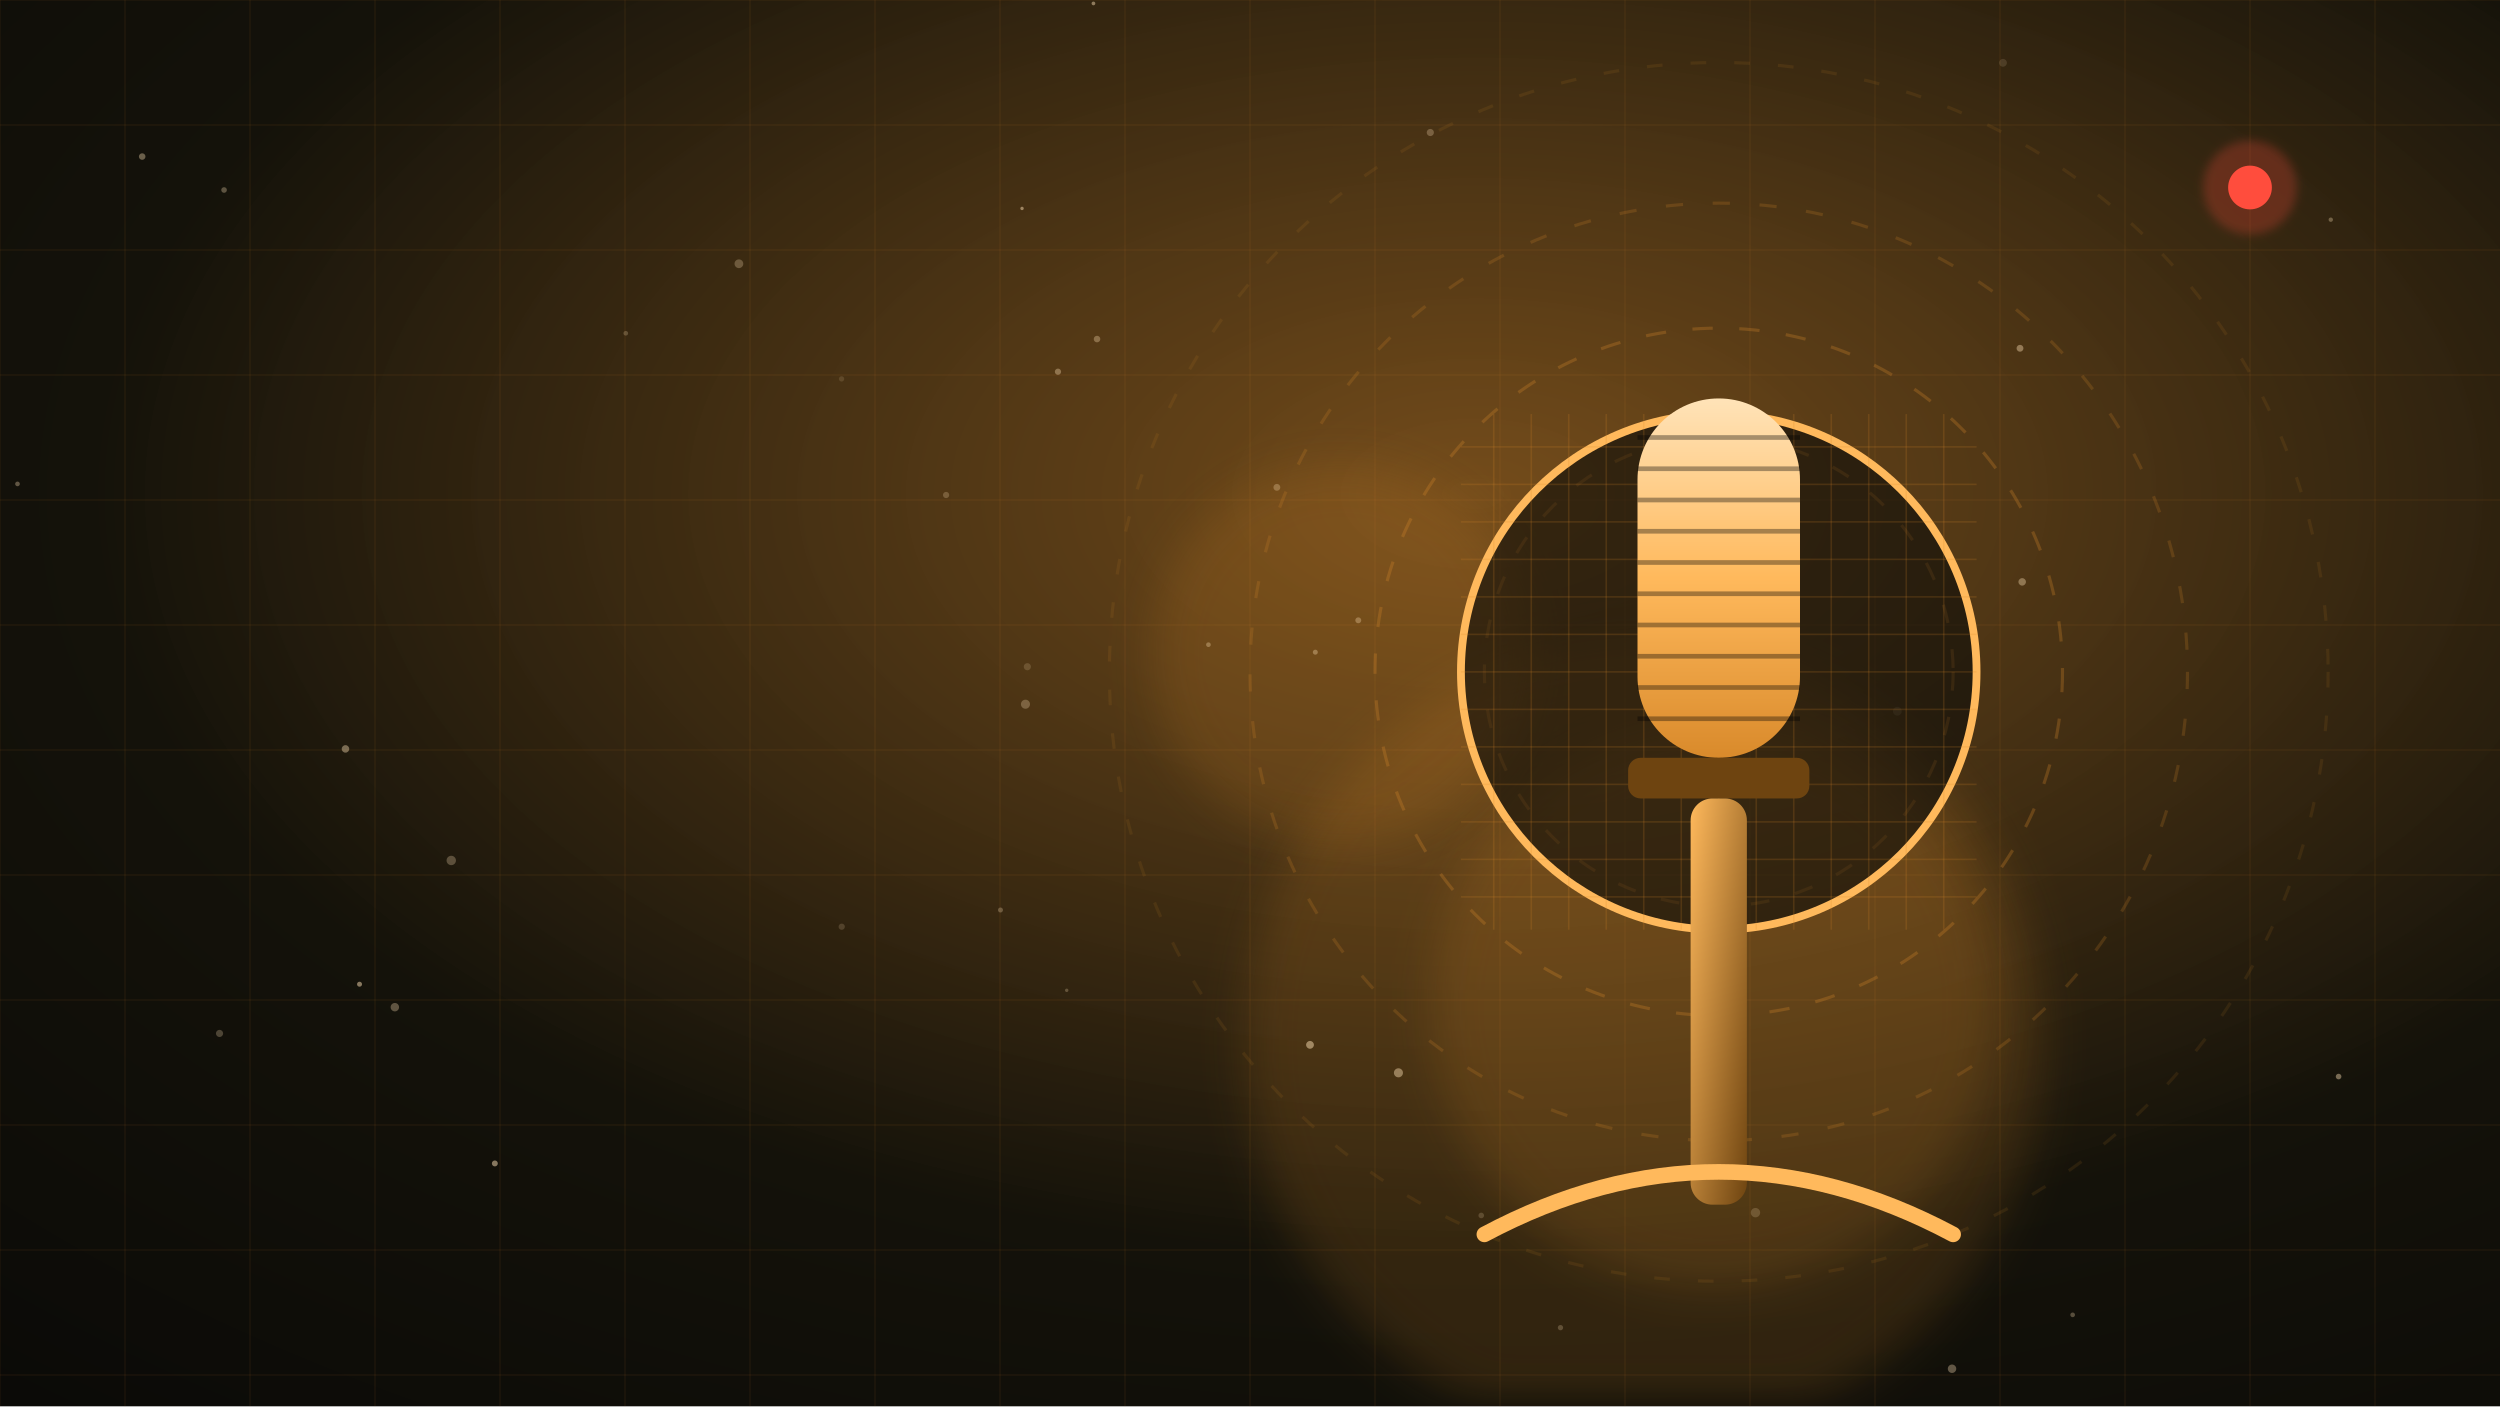
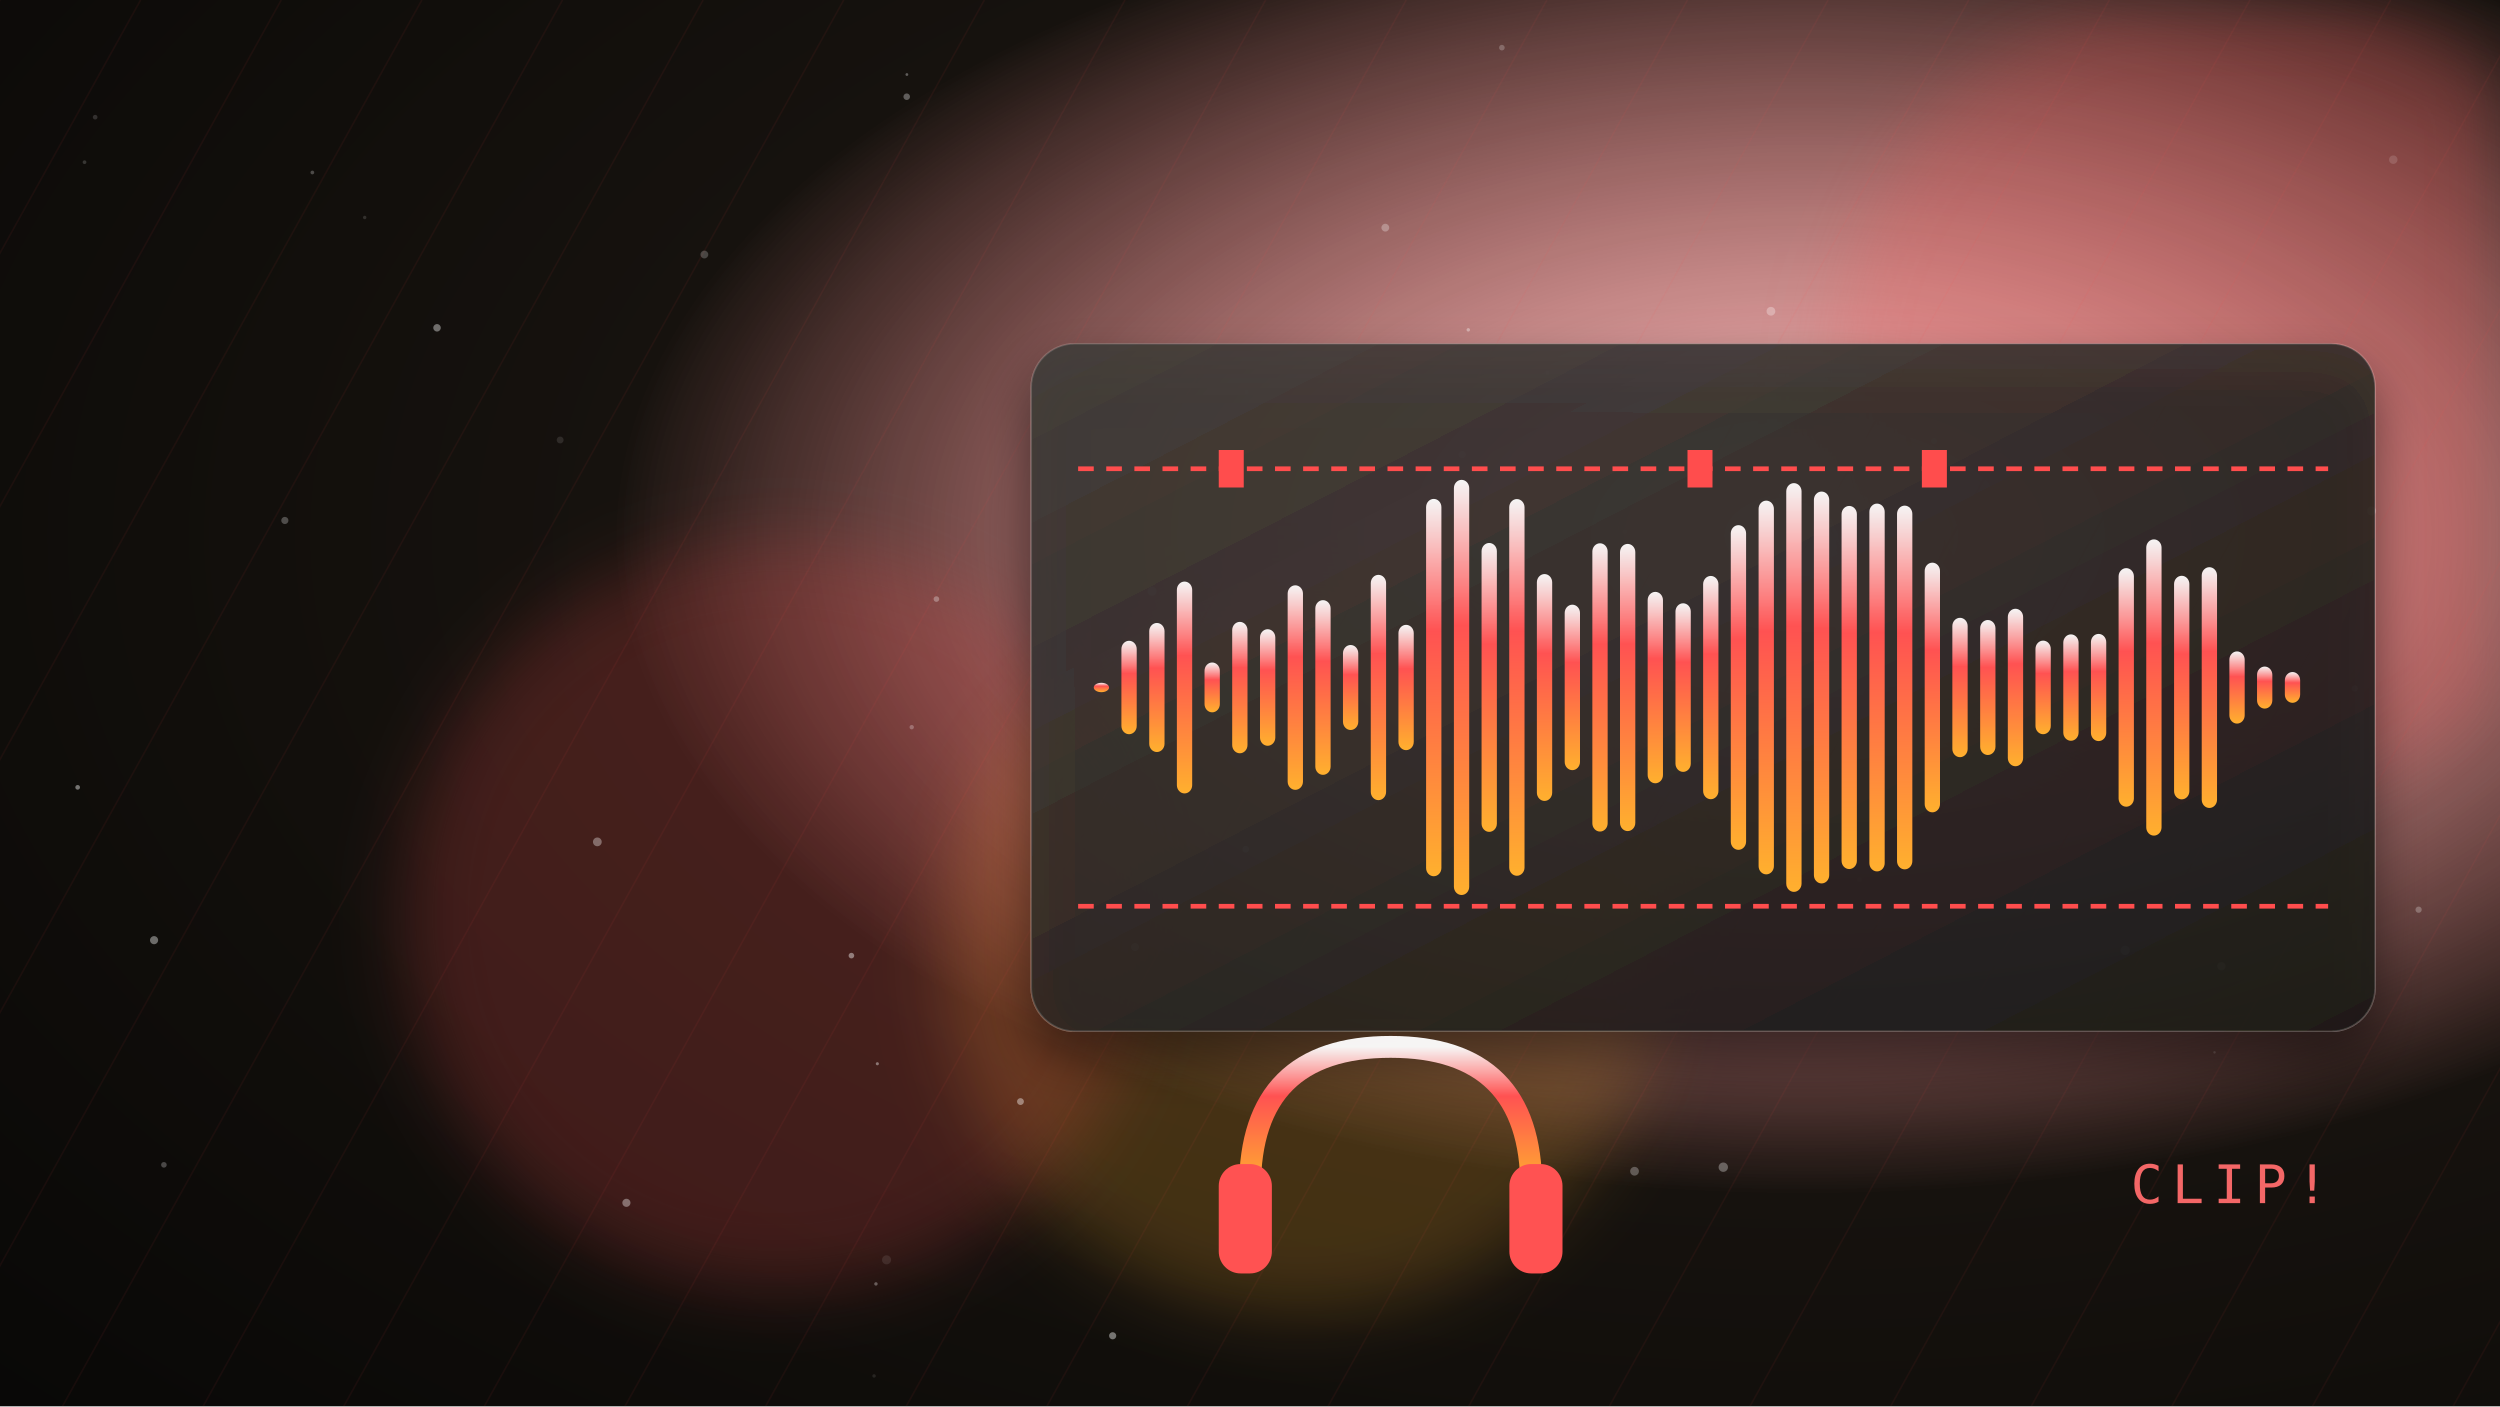
<svg xmlns="http://www.w3.org/2000/svg" viewBox="0 0 1600 900" preserveAspectRatio="xMidYMid slice">
  <defs>
-     <radialGradient id="bggra2147" cx="0.59" cy="0.35" r="1">
-       <stop offset="0" stop-color="#6e4410" stop-opacity=".95" />
-       <stop offset=".55" stop-color="#14120a" />
-       <stop offset="1" stop-color="#070706" />
+     <radialGradient id="bgs1147" cx=".72" cy=".38" r="1.05">
+       <stop offset="0" stop-color="#FF5252" stop-opacity=".30" />
+       <stop offset=".45" stop-color="#16120e" />
+       <stop offset="1" stop-color="#060605" />
    </radialGradient>
-     <linearGradient id="ggra2147" x1="0" y1="0" x2="0" y2="1">
-       <stop offset="0" stop-color="#ffe3b8" />
-       <stop offset=".5" stop-color="#FFB95C" />
-       <stop offset="1" stop-color="#D98A2B" />
+     <linearGradient id="As1147" x1="0" y1="0" x2="1" y2="1">
+       <stop offset="0" stop-color="#FF5252" />
+       <stop offset="1" stop-color="#FFB02E" />
    </linearGradient>
-     <linearGradient id="hgra2147" x1="0" y1="0" x2="1" y2="1">
-       <stop offset="0" stop-color="#FFB95C" />
-       <stop offset="1" stop-color="#6e4410" />
+     <linearGradient id="Vs1147" x1="0" y1="0" x2="0" y2="1">
+       <stop offset="0" stop-color="#fff" stop-opacity=".95" />
+       <stop offset=".35" stop-color="#FF5252" />
+       <stop offset="1" stop-color="#FFB02E" />
    </linearGradient>
-     <filter id="glgra2147" x="-30%" y="-30%" width="160%" height="160%">
-       <feGaussianBlur stdDeviation="14" />
+     <linearGradient id="Gs1147" x1="0" y1="0" x2="1" y2="1">
+       <stop offset="0" stop-color="#fff" stop-opacity=".16" />
+       <stop offset="1" stop-color="#fff" stop-opacity=".03" />
+     </linearGradient>
+     <linearGradient id="Ms1147" x1="0" y1="0" x2="1" y2="0">
+       <stop offset="0" stop-color="#d9dde2" />
+       <stop offset=".5" stop-color="#8d949c" />
+       <stop offset="1" stop-color="#4d535a" />
+     </linearGradient>
+     <filter id="Bs1147" x="-50%" y="-50%" width="200%" height="200%">
+       <feGaussianBlur stdDeviation="22" />
    </filter>
-     <filter id="smgra2147" x="-30%" y="-30%" width="160%" height="160%">
-       <feGaussianBlur stdDeviation="3" />
+     <filter id="bs1147" x="-50%" y="-50%" width="200%" height="200%">
+       <feGaussianBlur stdDeviation="6" />
+     </filter>
+     <filter id="Ss1147" x="-20%" y="-20%" width="140%" height="150%">
+       <feDropShadow dx="0" dy="16" stdDeviation="16" flood-color="#000" flood-opacity=".55" />
    </filter>
  </defs>
-   <rect width="1600" height="900" fill="url(#bggra2147)" />
-   <g stroke="#D98A2B" stroke-opacity=".07" stroke-width="1">
-     <path d="M0 0V900" />
-     <path d="M80 0V900" />
-     <path d="M160 0V900" />
-     <path d="M240 0V900" />
-     <path d="M320 0V900" />
-     <path d="M400 0V900" />
-     <path d="M480 0V900" />
-     <path d="M560 0V900" />
-     <path d="M640 0V900" />
-     <path d="M720 0V900" />
-     <path d="M800 0V900" />
-     <path d="M880 0V900" />
-     <path d="M960 0V900" />
-     <path d="M1040 0V900" />
-     <path d="M1120 0V900" />
-     <path d="M1200 0V900" />
-     <path d="M1280 0V900" />
-     <path d="M1360 0V900" />
-     <path d="M1440 0V900" />
-     <path d="M1520 0V900" />
-     <path d="M0 0H1600" />
-     <path d="M0 80H1600" />
-     <path d="M0 160H1600" />
-     <path d="M0 240H1600" />
-     <path d="M0 320H1600" />
-     <path d="M0 400H1600" />
-     <path d="M0 480H1600" />
-     <path d="M0 560H1600" />
-     <path d="M0 640H1600" />
-     <path d="M0 720H1600" />
-     <path d="M0 800H1600" />
-     <path d="M0 880H1600" />
+   <rect width="1600" height="900" fill="url(#bgs1147)" />
+   <circle cx="1430.4" cy="248.4" r="260" fill="#FF5252" opacity=".20" filter="url(#Bs1147)" />
+   <circle cx="832.8" cy="610.1" r="230" fill="#FFB02E" opacity=".20" filter="url(#Bs1147)" />
+   <circle cx="498.0" cy="586.0" r="240" fill="#FF5252" opacity=".20" filter="url(#Bs1147)" />
+   <g stroke="#FF5252" stroke-opacity=".06">
+     <path d="M-900 0L-1400 900" />
+     <path d="M-810 0L-1310 900" />
+     <path d="M-720 0L-1220 900" />
+     <path d="M-630 0L-1130 900" />
+     <path d="M-540 0L-1040 900" />
+     <path d="M-450 0L-950 900" />
+     <path d="M-360 0L-860 900" />
+     <path d="M-270 0L-770 900" />
+     <path d="M-180 0L-680 900" />
+     <path d="M-90 0L-590 900" />
+     <path d="M0 0L-500 900" />
+     <path d="M90 0L-410 900" />
+     <path d="M180 0L-320 900" />
+     <path d="M270 0L-230 900" />
+     <path d="M360 0L-140 900" />
+     <path d="M450 0L-50 900" />
+     <path d="M540 0L40 900" />
+     <path d="M630 0L130 900" />
+     <path d="M720 0L220 900" />
+     <path d="M810 0L310 900" />
+     <path d="M900 0L400 900" />
+     <path d="M990 0L490 900" />
+     <path d="M1080 0L580 900" />
+     <path d="M1170 0L670 900" />
+     <path d="M1260 0L760 900" />
+     <path d="M1350 0L850 900" />
+     <path d="M1440 0L940 900" />
+     <path d="M1530 0L1030 900" />
+     <path d="M1620 0L1120 900" />
+     <path d="M1710 0L1210 900" />
+     <path d="M1800 0L1300 900" />
+     <path d="M1890 0L1390 900" />
+     <path d="M1980 0L1480 900" />
+     <path d="M2070 0L1570 900" />
+     <path d="M2160 0L1660 900" />
+     <path d="M2250 0L1750 900" />
+     <path d="M2340 0L1840 900" />
+     <path d="M2430 0L1930 900" />
+     <path d="M2520 0L2020 900" />
+     <path d="M2610 0L2110 900" />
  </g>
-   <circle cx="1096.4" cy="644.3" r="180.2" fill="#D98A2B" opacity=".16" filter="url(#glgra2147)" />
-   <circle cx="1051.9" cy="666.7" r="255.2" fill="#D98A2B" opacity=".16" filter="url(#glgra2147)" />
-   <circle cx="858.2" cy="418.5" r="121.8" fill="#D98A2B" opacity=".16" filter="url(#glgra2147)" />
-   <circle cx="895.0" cy="686.6" r="2.9" fill="#ffe3b8" opacity="0.43" />
-   <circle cx="1281.9" cy="40.2" r="2.5" fill="#ffe3b8" opacity="0.13" />
-   <circle cx="288.8" cy="550.7" r="3.0" fill="#ffe3b8" opacity="0.27" />
-   <circle cx="915.4" cy="84.8" r="2.3" fill="#ffe3b8" opacity="0.27" />
-   <circle cx="817.2" cy="311.9" r="2.2" fill="#ffe3b8" opacity="0.28" />
-   <circle cx="656.3" cy="450.7" r="2.9" fill="#ffe3b8" opacity="0.27" />
-   <circle cx="230.1" cy="629.9" r="1.6" fill="#ffe3b8" opacity="0.49" />
-   <circle cx="140.5" cy="661.4" r="2.3" fill="#ffe3b8" opacity="0.25" />
-   <circle cx="654.1" cy="133.4" r="1.1" fill="#ffe3b8" opacity="0.47" />
-   <circle cx="1214.3" cy="455.2" r="2.8" fill="#ffe3b8" opacity="0.14" />
-   <circle cx="699.8" cy="2.2" r="1.2" fill="#ffe3b8" opacity="0.45" />
-   <circle cx="1294.2" cy="372.4" r="2.4" fill="#ffe3b8" opacity="0.37" />
-   <circle cx="869.3" cy="397.0" r="1.9" fill="#ffe3b8" opacity="0.31" />
-   <circle cx="11.2" cy="309.7" r="1.5" fill="#ffe3b8" opacity="0.33" />
-   <circle cx="538.6" cy="242.5" r="1.7" fill="#ffe3b8" opacity="0.13" />
-   <circle cx="841.8" cy="417.4" r="1.6" fill="#ffe3b8" opacity="0.33" />
-   <circle cx="948.0" cy="777.9" r="1.8" fill="#ffe3b8" opacity="0.19" />
-   <circle cx="472.9" cy="168.8" r="2.8" fill="#ffe3b8" opacity="0.26" />
-   <circle cx="1491.7" cy="140.6" r="1.4" fill="#ffe3b8" opacity="0.32" />
-   <circle cx="1249.3" cy="876.0" r="2.7" fill="#ffe3b8" opacity="0.34" />
-   <circle cx="1326.5" cy="841.5" r="1.5" fill="#ffe3b8" opacity="0.29" />
-   <circle cx="1123.5" cy="776.1" r="3.0" fill="#ffe3b8" opacity="0.19" />
-   <circle cx="682.7" cy="633.8" r="1.1" fill="#ffe3b8" opacity="0.25" />
-   <circle cx="1292.8" cy="222.9" r="2.2" fill="#ffe3b8" opacity="0.40" />
-   <circle cx="605.5" cy="316.8" r="2.0" fill="#ffe3b8" opacity="0.23" />
-   <circle cx="838.4" cy="668.7" r="2.5" fill="#ffe3b8" opacity="0.48" />
-   <circle cx="91.0" cy="100.2" r="2.1" fill="#ffe3b8" opacity="0.37" />
-   <circle cx="538.7" cy="593.1" r="2.0" fill="#ffe3b8" opacity="0.17" />
-   <circle cx="252.7" cy="644.6" r="2.7" fill="#ffe3b8" opacity="0.32" />
-   <circle cx="400.5" cy="213.3" r="1.5" fill="#ffe3b8" opacity="0.23" />
-   <circle cx="640.3" cy="582.4" r="1.6" fill="#ffe3b8" opacity="0.27" />
-   <circle cx="998.7" cy="849.7" r="1.7" fill="#ffe3b8" opacity="0.23" />
-   <circle cx="657.5" cy="426.7" r="2.3" fill="#ffe3b8" opacity="0.17" />
-   <circle cx="221.1" cy="479.3" r="2.4" fill="#ffe3b8" opacity="0.40" />
-   <circle cx="316.7" cy="744.6" r="1.9" fill="#ffe3b8" opacity="0.49" />
-   <circle cx="143.4" cy="121.6" r="1.8" fill="#ffe3b8" opacity="0.31" />
-   <circle cx="1496.7" cy="689.0" r="1.8" fill="#ffe3b8" opacity="0.42" />
-   <circle cx="677.1" cy="237.9" r="2.0" fill="#ffe3b8" opacity="0.35" />
-   <circle cx="702.1" cy="217.0" r="2.1" fill="#ffe3b8" opacity="0.32" />
-   <circle cx="773.4" cy="412.6" r="1.5" fill="#ffe3b8" opacity="0.32" />
-   <circle cx="1100" cy="430" r="150" fill="none" stroke="#D98A2B" stroke-opacity="0.35" stroke-width="2" stroke-dasharray="12 17" />
-   <circle cx="1100" cy="430" r="220" fill="none" stroke="#D98A2B" stroke-opacity="0.28" stroke-width="2" stroke-dasharray="13 17" />
-   <circle cx="1100" cy="430" r="300" fill="none" stroke="#D98A2B" stroke-opacity="0.20" stroke-width="2" stroke-dasharray="11 19" />
-   <circle cx="1100" cy="430" r="390" fill="none" stroke="#D98A2B" stroke-opacity="0.11" stroke-width="2" stroke-dasharray="10 18" />
-   <circle cx="1100" cy="430" r="165" fill="#0d0c09" fill-opacity=".6" stroke="#FFB95C" stroke-width="5" />
-   <path d="M935 286H1265" stroke="#D98A2B" stroke-opacity=".18" />
-   <path d="M956 265V595" stroke="#D98A2B" stroke-opacity=".18" />
-   <path d="M935 310H1265" stroke="#D98A2B" stroke-opacity=".18" />
-   <path d="M980 265V595" stroke="#D98A2B" stroke-opacity=".18" />
-   <path d="M935 334H1265" stroke="#D98A2B" stroke-opacity=".18" />
-   <path d="M1004 265V595" stroke="#D98A2B" stroke-opacity=".18" />
-   <path d="M935 358H1265" stroke="#D98A2B" stroke-opacity=".18" />
-   <path d="M1028 265V595" stroke="#D98A2B" stroke-opacity=".18" />
-   <path d="M935 382H1265" stroke="#D98A2B" stroke-opacity=".18" />
-   <path d="M1052 265V595" stroke="#D98A2B" stroke-opacity=".18" />
-   <path d="M935 406H1265" stroke="#D98A2B" stroke-opacity=".18" />
-   <path d="M1076 265V595" stroke="#D98A2B" stroke-opacity=".18" />
-   <path d="M935 430H1265" stroke="#D98A2B" stroke-opacity=".18" />
-   <path d="M1100 265V595" stroke="#D98A2B" stroke-opacity=".18" />
-   <path d="M935 454H1265" stroke="#D98A2B" stroke-opacity=".18" />
-   <path d="M1124 265V595" stroke="#D98A2B" stroke-opacity=".18" />
-   <path d="M935 478H1265" stroke="#D98A2B" stroke-opacity=".18" />
-   <path d="M1148 265V595" stroke="#D98A2B" stroke-opacity=".18" />
-   <path d="M935 502H1265" stroke="#D98A2B" stroke-opacity=".18" />
-   <path d="M1172 265V595" stroke="#D98A2B" stroke-opacity=".18" />
-   <path d="M935 526H1265" stroke="#D98A2B" stroke-opacity=".18" />
-   <path d="M1196 265V595" stroke="#D98A2B" stroke-opacity=".18" />
-   <path d="M935 550H1265" stroke="#D98A2B" stroke-opacity=".18" />
-   <path d="M1220 265V595" stroke="#D98A2B" stroke-opacity=".18" />
-   <path d="M935 574H1265" stroke="#D98A2B" stroke-opacity=".18" />
-   <path d="M1244 265V595" stroke="#D98A2B" stroke-opacity=".18" />
-   <rect x="1048" y="255" width="104" height="230" rx="52" fill="url(#ggra2147)" />
-   <path d="M1048 280H1152" stroke="#000" stroke-opacity=".35" stroke-width="3" />
-   <path d="M1048 300H1152" stroke="#000" stroke-opacity=".35" stroke-width="3" />
-   <path d="M1048 320H1152" stroke="#000" stroke-opacity=".35" stroke-width="3" />
-   <path d="M1048 340H1152" stroke="#000" stroke-opacity=".35" stroke-width="3" />
-   <path d="M1048 360H1152" stroke="#000" stroke-opacity=".35" stroke-width="3" />
-   <path d="M1048 380H1152" stroke="#000" stroke-opacity=".35" stroke-width="3" />
-   <path d="M1048 400H1152" stroke="#000" stroke-opacity=".35" stroke-width="3" />
-   <path d="M1048 420H1152" stroke="#000" stroke-opacity=".35" stroke-width="3" />
-   <path d="M1048 440H1152" stroke="#000" stroke-opacity=".35" stroke-width="3" />
-   <path d="M1048 460H1152" stroke="#000" stroke-opacity=".35" stroke-width="3" />
-   <rect x="1042" y="485" width="116" height="26" rx="8" fill="#6e4410" />
-   <rect x="1082" y="511" width="36" height="260" rx="14" fill="url(#hgra2147)" />
-   <path d="M950 790Q1100 710 1250 790" fill="none" stroke="#FFB95C" stroke-width="10" stroke-linecap="round" />
-   <circle cx="1440" cy="120" r="14" fill="#ff4d3d" />
-   <circle cx="1440" cy="120" r="30" fill="#ff4d3d" opacity=".25" filter="url(#smgra2147)" />
+   <circle cx="961.2" cy="30.5" r="1.8" fill="#fff" opacity="0.23" />
+   <circle cx="1133.4" cy="199.2" r="2.8" fill="#fff" opacity="0.29" />
+   <circle cx="54.1" cy="103.8" r="1.2" fill="#fff" opacity="0.17" />
+   <circle cx="1102.9" cy="747.0" r="3.0" fill="#fff" opacity="0.31" />
+   <circle cx="935.8" cy="290.9" r="2.3" fill="#fff" opacity="0.41" />
+   <circle cx="990.4" cy="238.6" r="1.4" fill="#fff" opacity="0.16" />
+   <circle cx="60.9" cy="75.0" r="1.5" fill="#fff" opacity="0.15" />
+   <circle cx="382.3" cy="538.8" r="2.8" fill="#fff" opacity="0.34" />
+   <circle cx="939.7" cy="211.1" r="1.1" fill="#fff" opacity="0.38" />
+   <circle cx="1039.9" cy="340.3" r="1.4" fill="#fff" opacity="0.28" />
+   <circle cx="653.1" cy="705.0" r="2.2" fill="#fff" opacity="0.40" />
+   <circle cx="599.3" cy="383.4" r="1.8" fill="#fff" opacity="0.30" />
+   <circle cx="49.7" cy="503.9" r="1.5" fill="#fff" opacity="0.42" />
+   <circle cx="726.4" cy="606.1" r="2.5" fill="#fff" opacity="0.28" />
+   <circle cx="104.9" cy="745.5" r="1.8" fill="#fff" opacity="0.25" />
+   <circle cx="1531.7" cy="102.2" r="2.7" fill="#fff" opacity="0.14" />
+   <circle cx="886.6" cy="145.7" r="2.5" fill="#fff" opacity="0.28" />
+   <circle cx="561.5" cy="680.8" r="1.0" fill="#fff" opacity="0.39" />
+   <circle cx="712.1" cy="854.9" r="2.3" fill="#fff" opacity="0.42" />
+   <circle cx="567.4" cy="806.3" r="2.9" fill="#fff" opacity="0.09" />
+   <circle cx="559.4" cy="880.6" r="1.1" fill="#fff" opacity="0.10" />
+   <circle cx="358.5" cy="281.6" r="2.2" fill="#fff" opacity="0.11" />
+   <circle cx="1046.1" cy="749.6" r="2.8" fill="#fff" opacity="0.28" />
+   <circle cx="560.6" cy="821.7" r="1.1" fill="#fff" opacity="0.31" />
+   <circle cx="737.3" cy="378.4" r="2.9" fill="#fff" opacity="0.30" />
+   <circle cx="182.3" cy="333.1" r="2.3" fill="#fff" opacity="0.26" />
+   <circle cx="797.3" cy="543.5" r="2.2" fill="#fff" opacity="0.35" />
+   <circle cx="279.7" cy="209.8" r="2.4" fill="#fff" opacity="0.39" />
+   <circle cx="1237.8" cy="282.2" r="1.8" fill="#fff" opacity="0.30" />
+   <circle cx="583.5" cy="465.4" r="1.4" fill="#fff" opacity="0.26" />
+   <circle cx="797.8" cy="250.9" r="1.4" fill="#fff" opacity="0.08" />
+   <circle cx="199.9" cy="110.4" r="1.2" fill="#fff" opacity="0.25" />
+   <circle cx="1360.1" cy="608.2" r="3.0" fill="#fff" opacity="0.29" />
+   <circle cx="580.4" cy="47.7" r="0.9" fill="#fff" opacity="0.32" />
+   <circle cx="1547.9" cy="582.2" r="2.0" fill="#fff" opacity="0.26" />
+   <circle cx="1417.3" cy="673.5" r="0.8" fill="#fff" opacity="0.15" />
+   <circle cx="544.9" cy="611.6" r="1.8" fill="#fff" opacity="0.42" />
+   <circle cx="233.4" cy="139.2" r="1.1" fill="#fff" opacity="0.14" />
+   <circle cx="1190.1" cy="563.0" r="1.5" fill="#fff" opacity="0.11" />
+   <circle cx="98.6" cy="601.7" r="2.6" fill="#fff" opacity="0.39" />
+   <circle cx="1507.1" cy="440.6" r="2.0" fill="#fff" opacity="0.25" />
+   <circle cx="400.9" cy="769.8" r="2.6" fill="#fff" opacity="0.37" />
+   <circle cx="580.3" cy="61.9" r="2.1" fill="#fff" opacity="0.32" />
+   <circle cx="1517.8" cy="327.0" r="2.9" fill="#fff" opacity="0.23" />
+   <circle cx="450.8" cy="162.9" r="2.5" fill="#fff" opacity="0.22" />
+   <circle cx="1421.7" cy="618.4" r="2.7" fill="#fff" opacity="0.33" />
+   <g filter="url(#Ss1147)" opacity="1">
+     <rect x="660" y="220" width="860" height="440" rx="28" fill="#14110d" fill-opacity=".86" />
+     <rect x="660" y="220" width="860" height="440" rx="28" fill="url(#Gs1147)" stroke="#fff" stroke-opacity=".16" />
+   </g>
+   <rect x="700.0" y="437.0" width="9.8" height="6.0" rx="5.3" fill="url(#Vs1147)" />
+   <rect x="717.7" y="410.1" width="9.8" height="59.8" rx="5.3" fill="url(#Vs1147)" />
+   <rect x="735.5" y="398.7" width="9.8" height="82.6" rx="5.3" fill="url(#Vs1147)" />
+   <rect x="753.2" y="372.2" width="9.8" height="135.6" rx="5.3" fill="url(#Vs1147)" />
+   <rect x="770.9" y="424.0" width="9.8" height="31.9" rx="5.3" fill="url(#Vs1147)" />
+   <rect x="788.6" y="398.0" width="9.8" height="84.1" rx="5.3" fill="url(#Vs1147)" />
+   <rect x="806.4" y="402.7" width="9.8" height="74.6" rx="5.3" fill="url(#Vs1147)" />
+   <rect x="824.1" y="374.6" width="9.8" height="130.9" rx="5.3" fill="url(#Vs1147)" />
+   <rect x="841.8" y="384.1" width="9.8" height="111.8" rx="5.3" fill="url(#Vs1147)" />
+   <rect x="859.5" y="412.8" width="9.8" height="54.4" rx="5.3" fill="url(#Vs1147)" />
+   <rect x="877.3" y="367.9" width="9.8" height="144.2" rx="5.3" fill="url(#Vs1147)" />
+   <rect x="895.0" y="399.9" width="9.8" height="80.2" rx="5.3" fill="url(#Vs1147)" />
+   <rect x="912.7" y="319.3" width="9.8" height="241.5" rx="5.3" fill="url(#Vs1147)" />
+   <rect x="930.5" y="307.1" width="9.8" height="265.7" rx="5.3" fill="url(#Vs1147)" />
+   <rect x="948.2" y="347.5" width="9.8" height="184.9" rx="5.3" fill="url(#Vs1147)" />
+   <rect x="965.9" y="319.4" width="9.8" height="241.1" rx="5.3" fill="url(#Vs1147)" />
+   <rect x="983.6" y="367.4" width="9.8" height="145.2" rx="5.3" fill="url(#Vs1147)" />
+   <rect x="1001.4" y="387.0" width="9.8" height="105.9" rx="5.3" fill="url(#Vs1147)" />
+   <rect x="1019.1" y="347.7" width="9.8" height="184.5" rx="5.3" fill="url(#Vs1147)" />
+   <rect x="1036.8" y="348.1" width="9.8" height="183.8" rx="5.3" fill="url(#Vs1147)" />
+   <rect x="1054.5" y="378.8" width="9.8" height="122.5" rx="5.3" fill="url(#Vs1147)" />
+   <rect x="1072.3" y="386.1" width="9.8" height="107.9" rx="5.3" fill="url(#Vs1147)" />
+   <rect x="1090.0" y="368.6" width="9.8" height="142.9" rx="5.3" fill="url(#Vs1147)" />
+   <rect x="1107.7" y="336.1" width="9.8" height="207.8" rx="5.3" fill="url(#Vs1147)" />
+   <rect x="1125.5" y="320.4" width="9.8" height="239.2" rx="5.3" fill="url(#Vs1147)" />
+   <rect x="1143.2" y="309.2" width="9.8" height="261.6" rx="5.3" fill="url(#Vs1147)" />
+   <rect x="1160.9" y="314.6" width="9.8" height="250.8" rx="5.3" fill="url(#Vs1147)" />
+   <rect x="1178.6" y="323.8" width="9.8" height="232.4" rx="5.3" fill="url(#Vs1147)" />
+   <rect x="1196.4" y="322.3" width="9.8" height="235.4" rx="5.3" fill="url(#Vs1147)" />
+   <rect x="1214.1" y="323.6" width="9.8" height="232.8" rx="5.3" fill="url(#Vs1147)" />
+   <rect x="1231.8" y="360.1" width="9.8" height="159.8" rx="5.3" fill="url(#Vs1147)" />
+   <rect x="1249.5" y="395.4" width="9.8" height="89.2" rx="5.3" fill="url(#Vs1147)" />
+   <rect x="1267.3" y="396.8" width="9.8" height="86.4" rx="5.3" fill="url(#Vs1147)" />
+   <rect x="1285.0" y="389.6" width="9.8" height="100.8" rx="5.3" fill="url(#Vs1147)" />
+   <rect x="1302.7" y="410.0" width="9.8" height="59.9" rx="5.3" fill="url(#Vs1147)" />
+   <rect x="1320.5" y="406.0" width="9.8" height="68.1" rx="5.3" fill="url(#Vs1147)" />
+   <rect x="1338.2" y="405.7" width="9.8" height="68.6" rx="5.3" fill="url(#Vs1147)" />
+   <rect x="1355.9" y="363.6" width="9.8" height="152.7" rx="5.3" fill="url(#Vs1147)" />
+   <rect x="1373.6" y="345.2" width="9.8" height="189.6" rx="5.3" fill="url(#Vs1147)" />
+   <rect x="1391.4" y="368.5" width="9.8" height="143.1" rx="5.3" fill="url(#Vs1147)" />
+   <rect x="1409.1" y="363.0" width="9.8" height="154.1" rx="5.3" fill="url(#Vs1147)" />
+   <rect x="1426.8" y="416.9" width="9.8" height="46.2" rx="5.3" fill="url(#Vs1147)" />
+   <rect x="1444.5" y="426.6" width="9.8" height="26.9" rx="5.3" fill="url(#Vs1147)" />
+   <rect x="1462.3" y="430.1" width="9.8" height="19.7" rx="5.3" fill="url(#Vs1147)" />
+   <path d="M690 300H1490M690 580H1490" stroke="#ff4d4d" stroke-width="3" stroke-dasharray="10 8" />
+   <rect x="780" y="288" width="16" height="24" fill="#ff4d4d" />
+   <rect x="1080" y="288" width="16" height="24" fill="#ff4d4d" />
+   <rect x="1230" y="288" width="16" height="24" fill="#ff4d4d" />
+   <path d="M800 760q0 -90 90 -90t90 90" fill="none" stroke="url(#Vs1147)" stroke-width="14" stroke-linecap="round" />
+   <rect x="780" y="745" width="34" height="70" rx="14" fill="#FF5252" />
+   <rect x="966" y="745" width="34" height="70" rx="14" fill="#FF5252" />
+   <text x="1490" y="770" text-anchor="end" font-family="monospace" font-size="34" letter-spacing="6" fill="#ff6b6b" opacity=".95">CLIP!</text>
+   <rect width="1600" height="900" fill="none" stroke="none" />
</svg>
